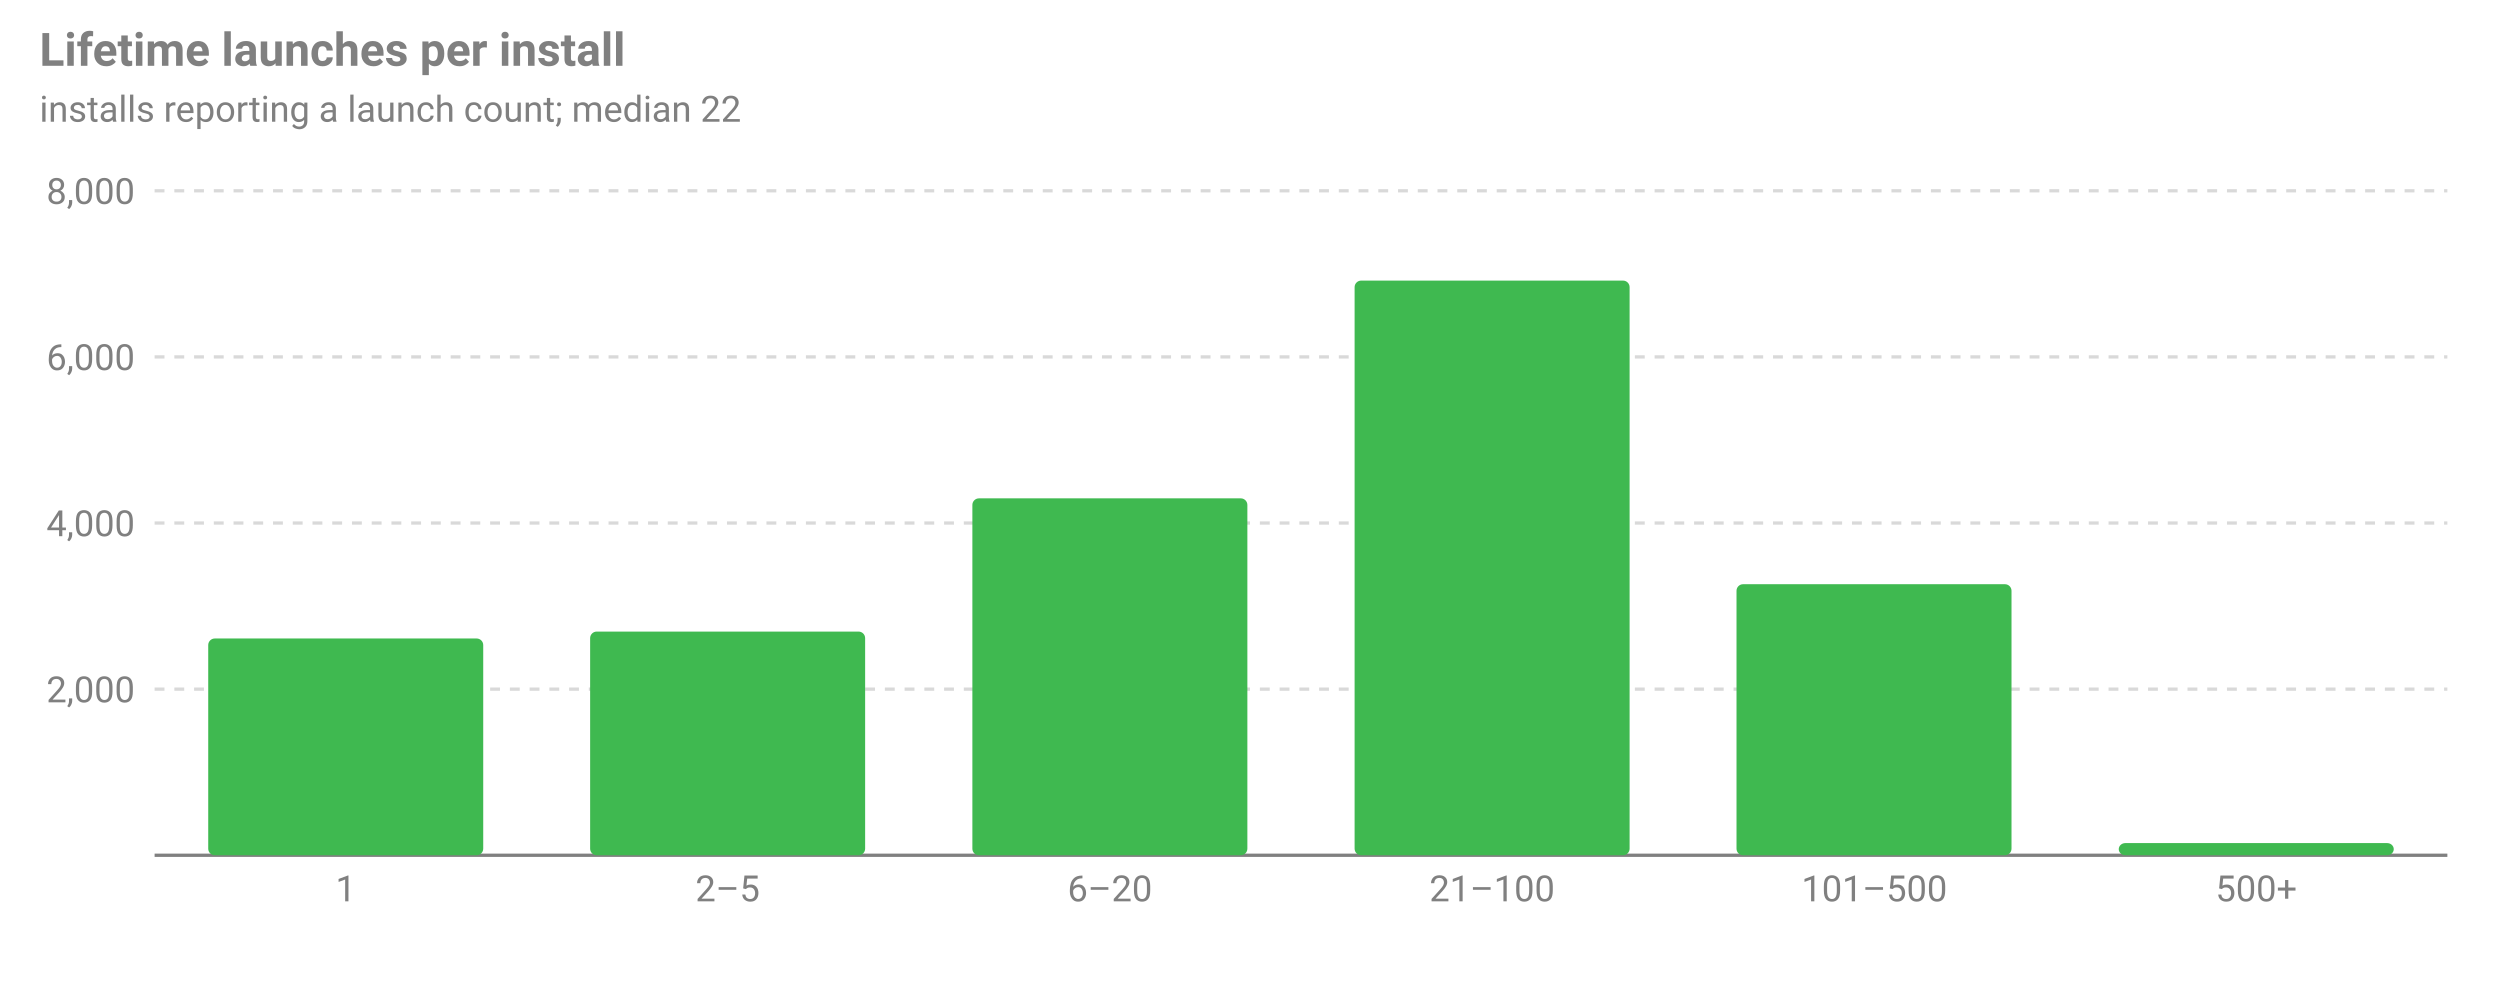
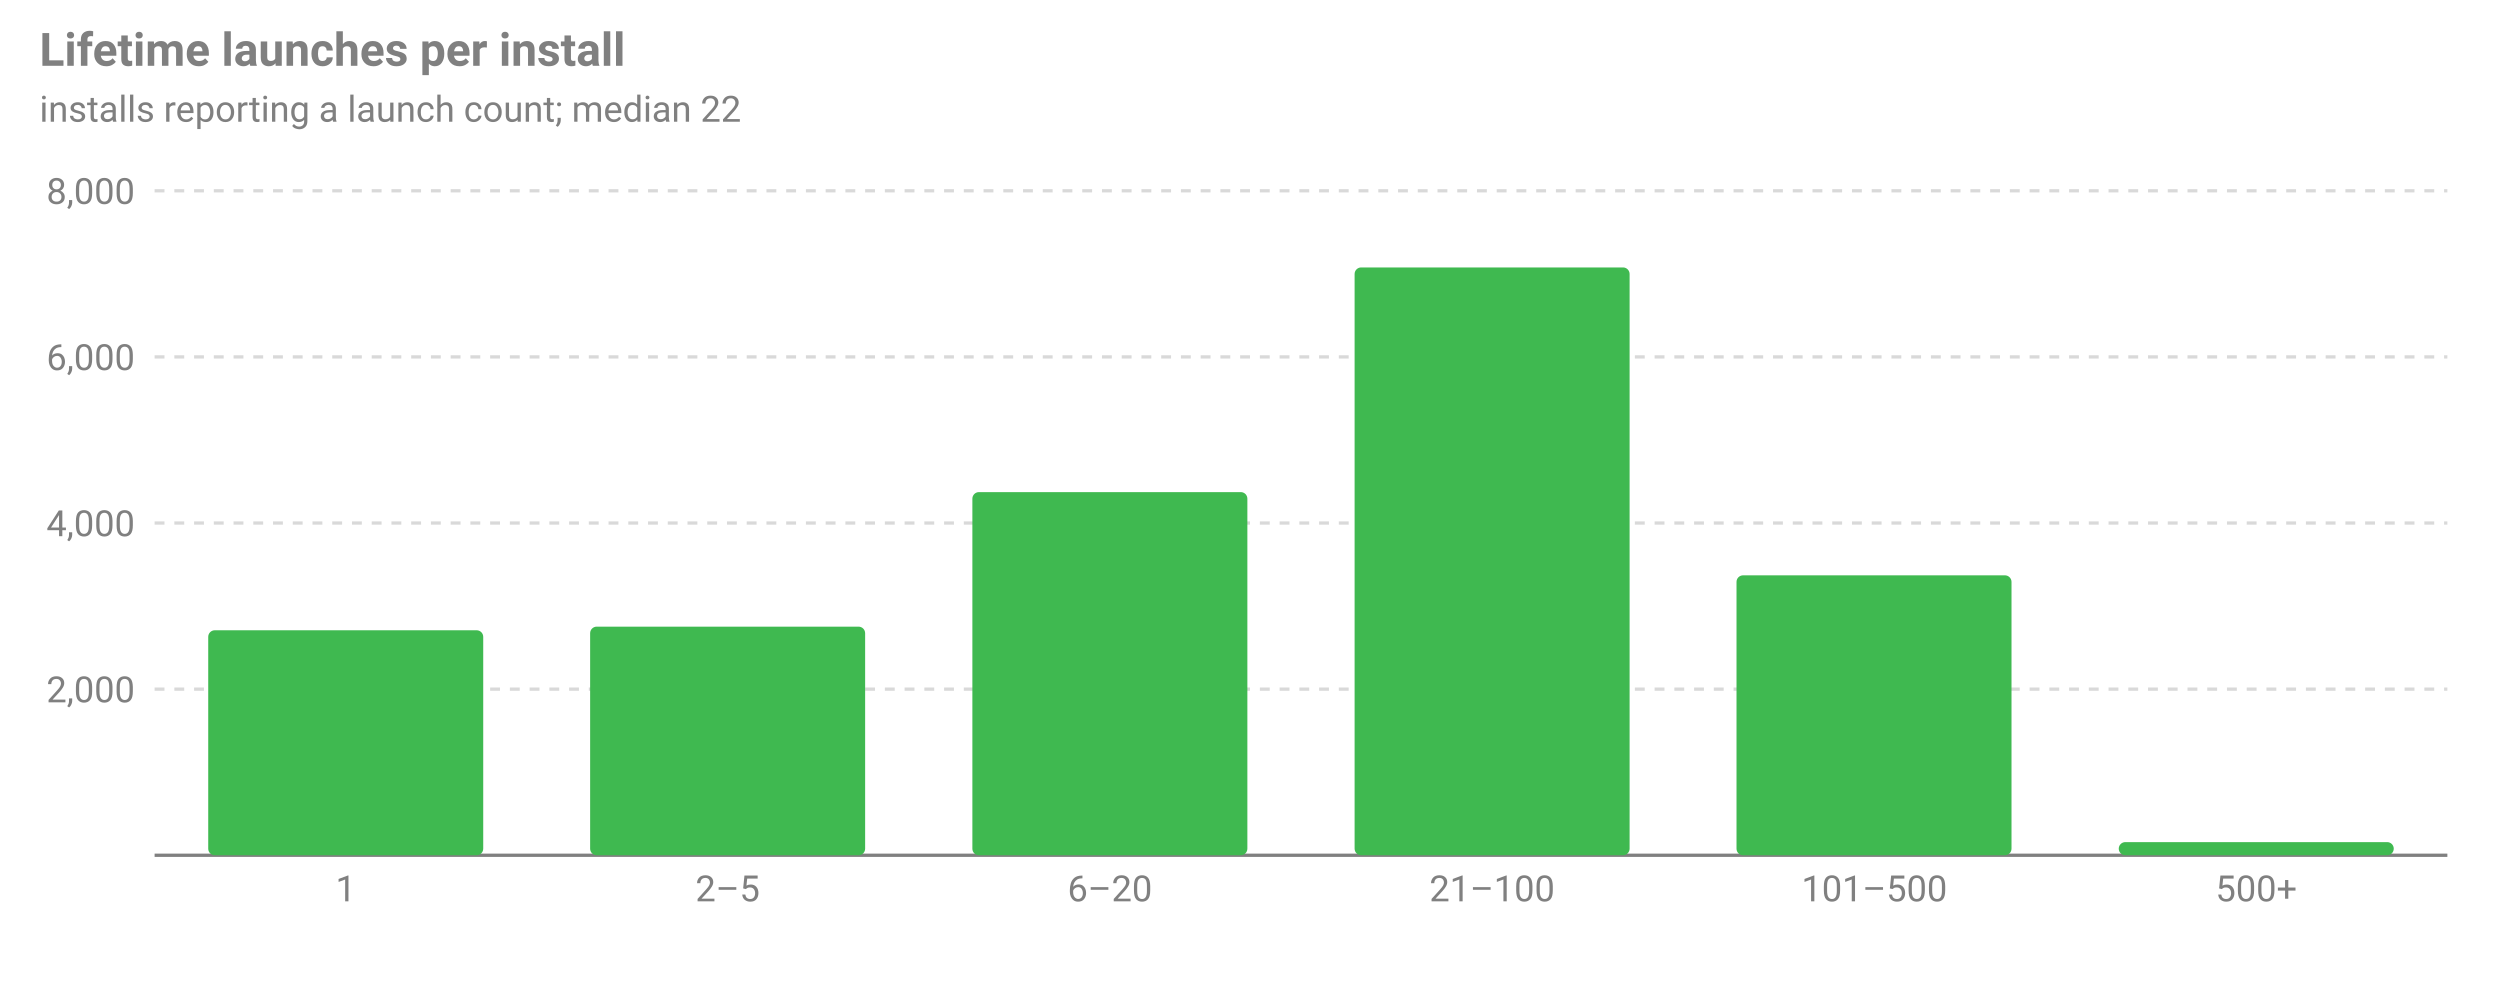
<svg xmlns="http://www.w3.org/2000/svg" width="760" height="300" viewBox="0 0 760 300" role="img" aria-label="Lifetime launches per install">
  <style>
  text{font-family:-apple-system,BlinkMacSystemFont,'Segoe UI',Roboto,Helvetica,Arial,sans-serif}
  .grid{stroke:#808080;stroke-opacity:.3;stroke-width:1}
  .axis{stroke:#808080;stroke-width:1}
  .lbl{fill:#808080;font-size:12px}
  .val{fill:#808080;font-size:12px;font-weight:600}
  .title{fill:#808080;font-size:14px;font-weight:700}
  .sub{fill:#808080;font-size:11px}
  .gap{fill:#808080;opacity:.12}
  .gaplbl{fill:#808080;font-size:10px;opacity:.85}
  .ico{fill:#808080}
  .t1{fill:#e3b341}
  .t2{fill:#d29922}
  .t3{fill:#b7860b}
  .t4{fill:#946f0f}
</style>
  <text x="12" y="20" class="title">Lifetime launches per install</text>
  <text x="12" y="37" class="sub">installs reporting a launch count; median 22</text>
  <line x1="47" y1="260" x2="744" y2="260" class="axis" />
  <line x1="47" y1="209.5" x2="744" y2="209.5" class="grid" stroke-dasharray="3 3" />
  <text x="41" y="213.5" class="sub" text-anchor="end">2,000</text>
  <line x1="47" y1="159.0" x2="744" y2="159.0" class="grid" stroke-dasharray="3 3" />
  <text x="41" y="163.0" class="sub" text-anchor="end">4,000</text>
  <line x1="47" y1="108.5" x2="744" y2="108.5" class="grid" stroke-dasharray="3 3" />
  <text x="41" y="112.5" class="sub" text-anchor="end">6,000</text>
  <line x1="47" y1="58.0" x2="744" y2="58.0" class="grid" stroke-dasharray="3 3" />
  <text x="41" y="62.0" class="sub" text-anchor="end">8,000</text>
-   <rect x="63.3" y="194.1" width="83.6" height="65.9" rx="2" fill="#3fb950" data-tip="1: 13% (2,611)" />
+   <rect x="63.3" y="191.6" width="83.6" height="68.4" rx="2" fill="#3fb950" data-tip="1: 13% (2,707)" />
  <text x="105.1" y="274" class="sub" text-anchor="middle">1</text>
-   <rect x="179.4" y="192.0" width="83.6" height="68.0" rx="2" fill="#3fb950" data-tip="2–5: 14% (2,693)" />
+   <rect x="179.4" y="190.5" width="83.6" height="69.5" rx="2" fill="#3fb950" data-tip="2–5: 13% (2,751)" />
  <text x="221.2" y="274" class="sub" text-anchor="middle">2–5</text>
-   <rect x="295.6" y="151.5" width="83.6" height="108.5" rx="2" fill="#3fb950" data-tip="6–20: 22% (4,299)" />
+   <rect x="295.6" y="149.6" width="83.6" height="110.4" rx="2" fill="#3fb950" data-tip="6–20: 21% (4,373)" />
  <text x="337.4" y="274" class="sub" text-anchor="middle">6–20</text>
-   <rect x="411.8" y="85.3" width="83.6" height="174.7" rx="2" fill="#3fb950" data-tip="21–100: 35% (6,917)" />
+   <rect x="411.8" y="81.3" width="83.6" height="178.7" rx="2" fill="#3fb950" data-tip="21–100: 35% (7,078)" />
  <text x="453.6" y="274" class="sub" text-anchor="middle">21–100</text>
-   <rect x="527.9" y="177.6" width="83.6" height="82.4" rx="2" fill="#3fb950" data-tip="101–500: 16% (3,265)" />
+   <rect x="527.9" y="174.9" width="83.6" height="85.1" rx="2" fill="#3fb950" data-tip="101–500: 16% (3,372)" />
  <text x="569.8" y="274" class="sub" text-anchor="middle">101–500</text>
-   <rect x="644.1" y="256.3" width="83.6" height="3.7" rx="2" fill="#3fb950" data-tip="500+: &lt;1% (148)" />
+   <rect x="644.1" y="256.0" width="83.6" height="4.0" rx="2" fill="#3fb950" data-tip="500+: &lt;1% (159)" />
  <text x="685.9" y="274" class="sub" text-anchor="middle">500+</text>
</svg>
